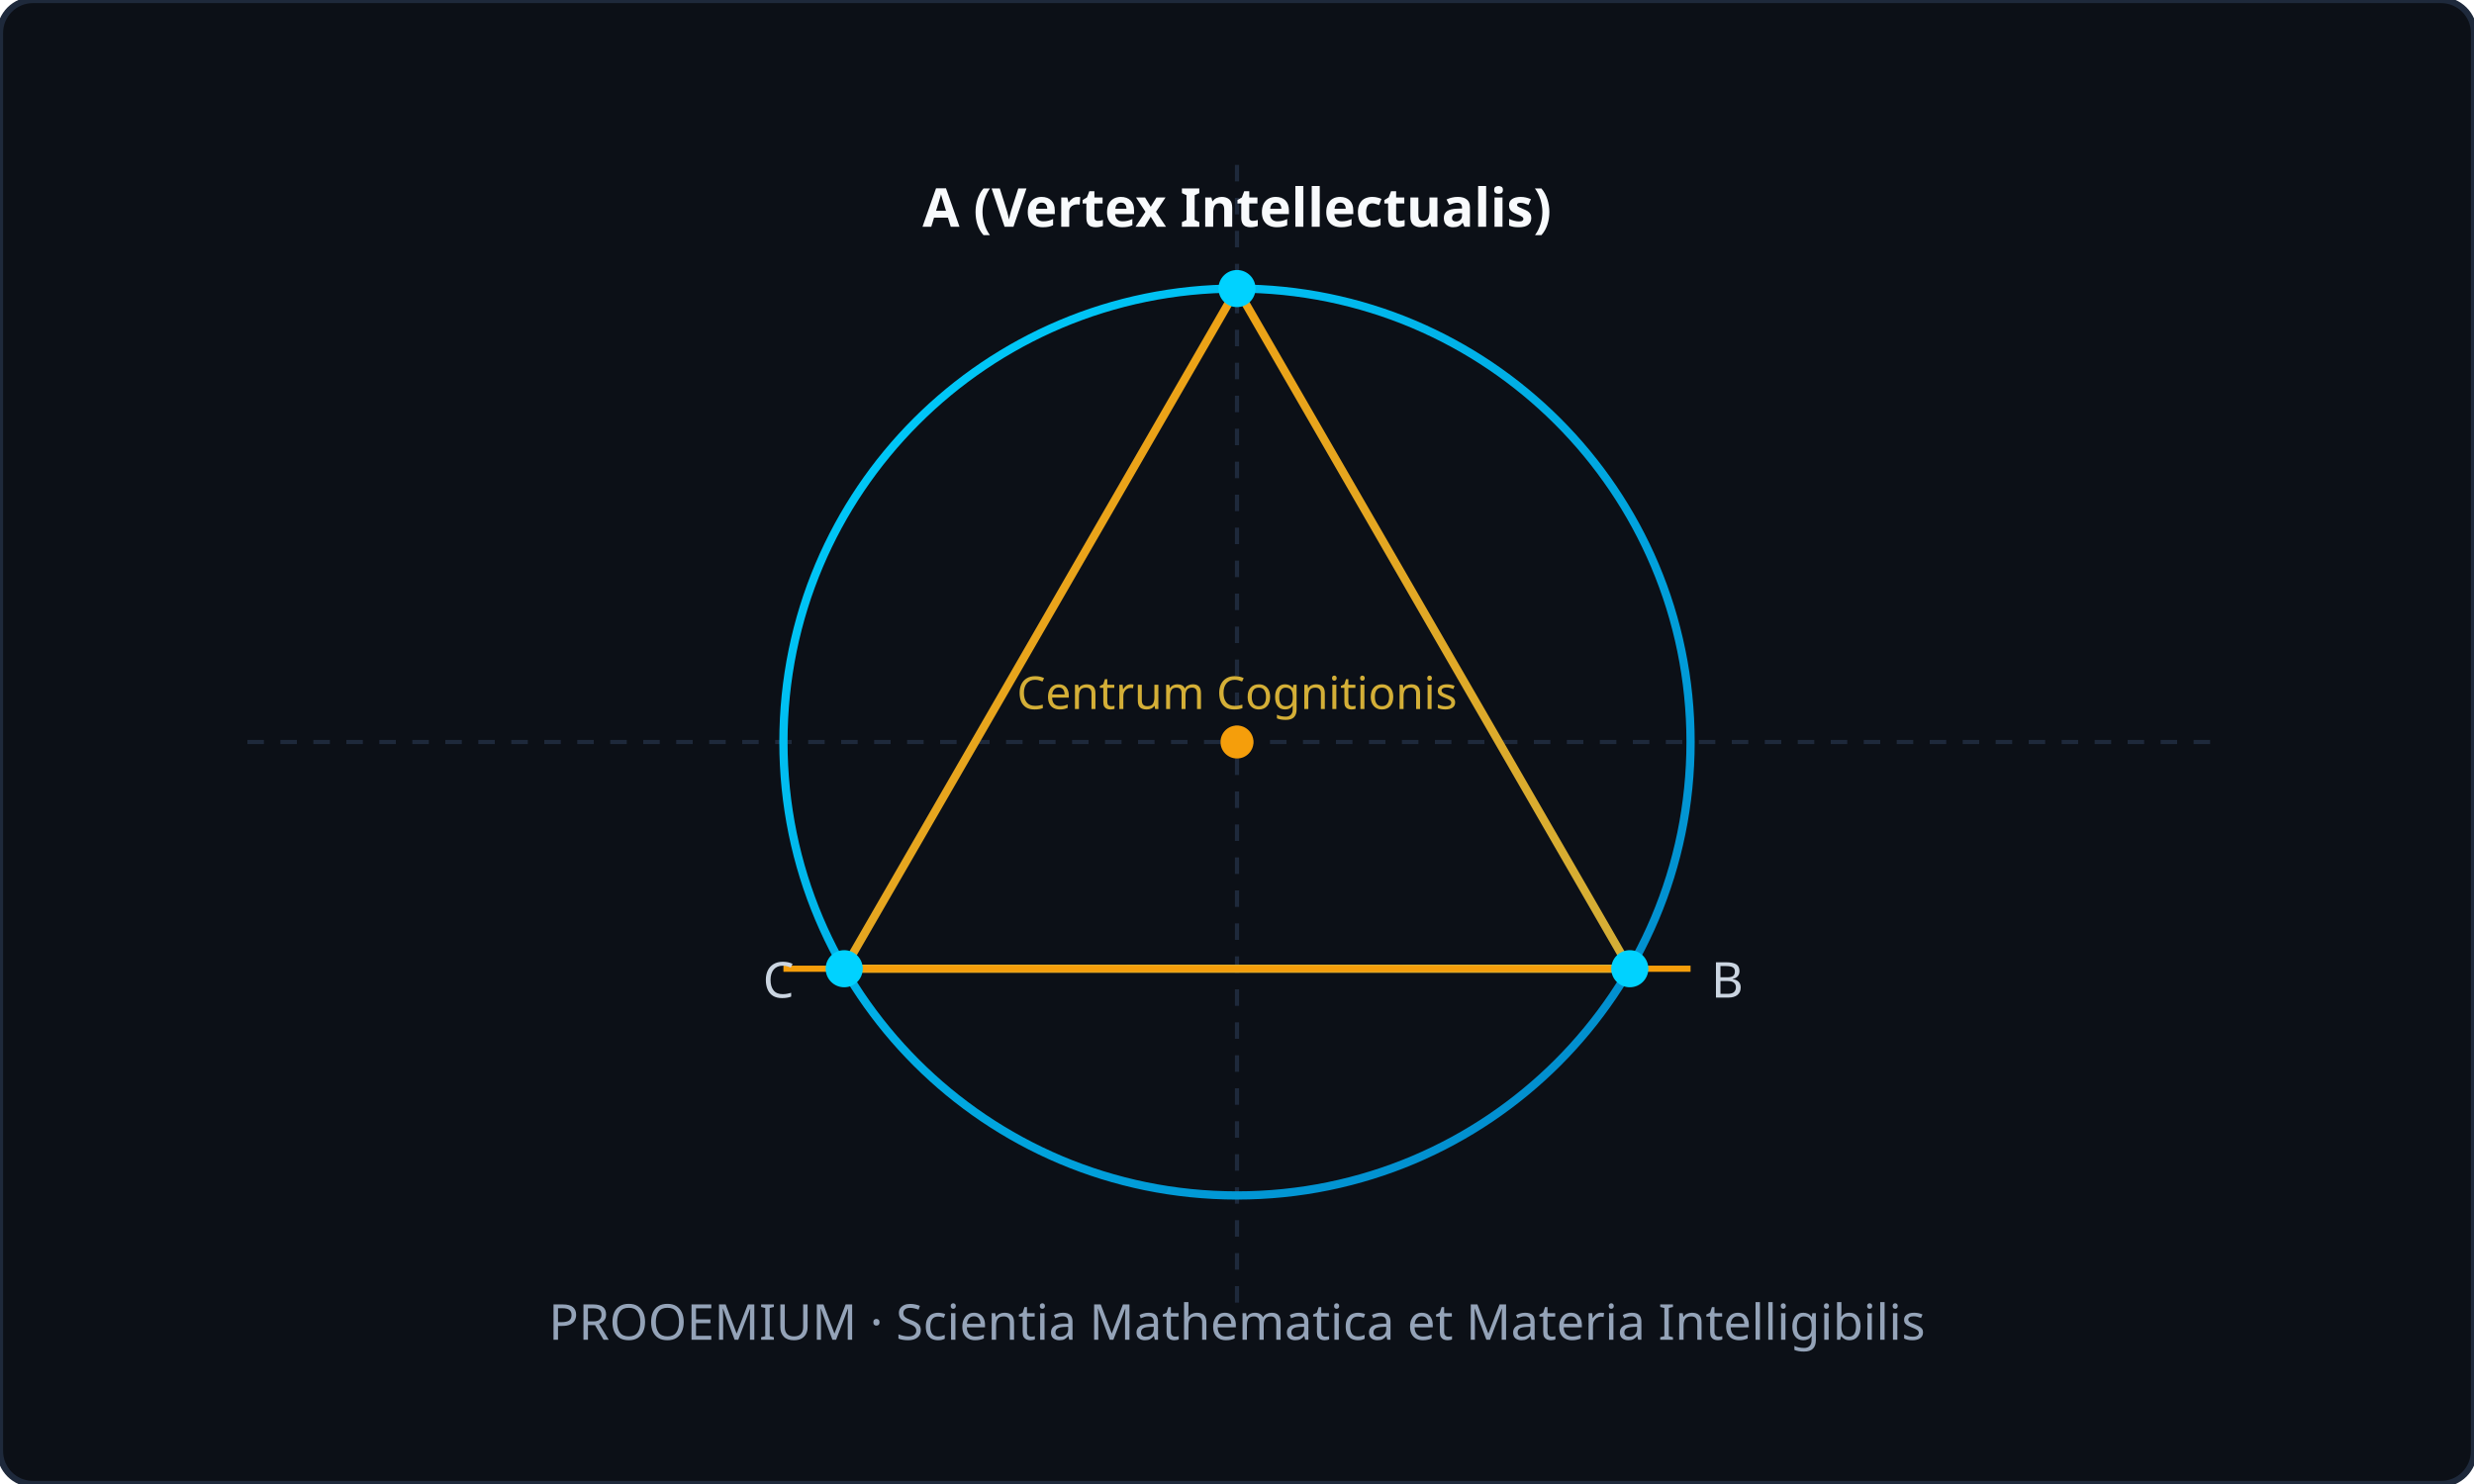
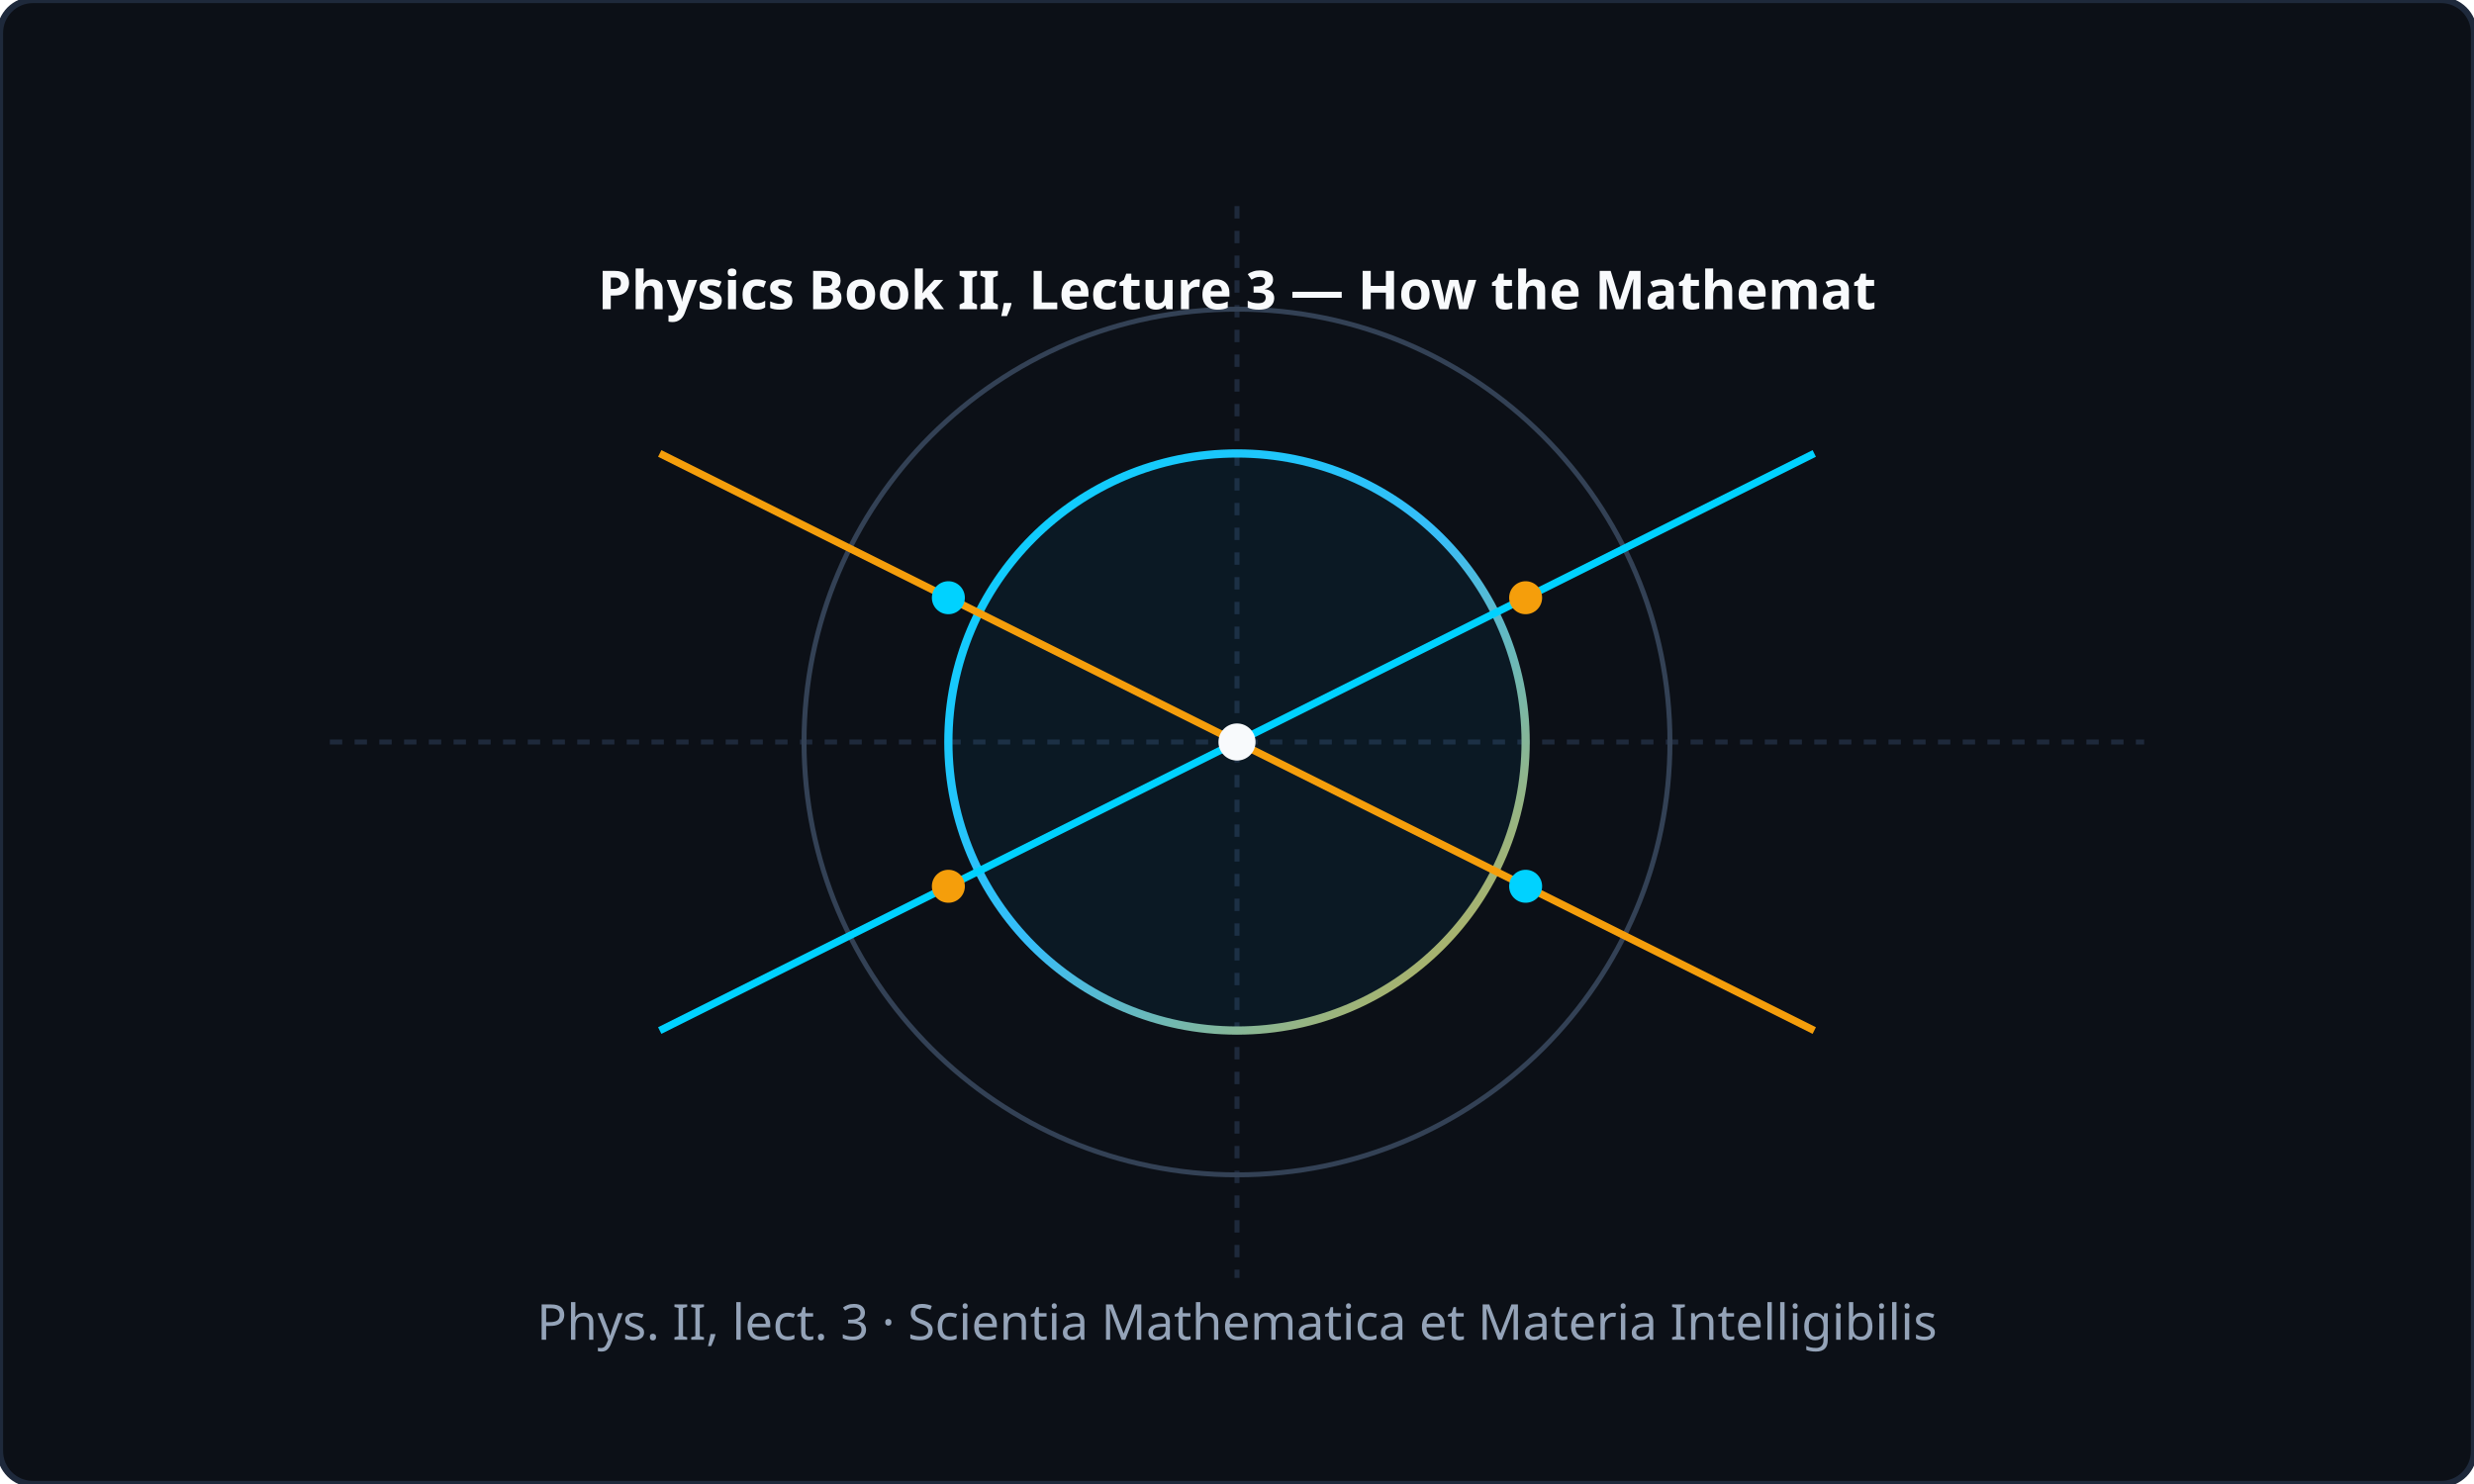
<svg xmlns="http://www.w3.org/2000/svg" viewBox="0 0 600 360" width="100%" height="auto">
  <rect width="600" height="360" rx="8" fill="#0c1017" stroke="#1e293b" stroke-width="1.5" />
  <defs>
-     <linearGradient id="goldGrad" x1="0%" y1="0%" x2="100%" y2="100%">
-       <stop offset="0%" stop-color="#f59e0b" />
+     <linearGradient id="geomGrad" x1="0%" y1="0%" x2="100%" y2="100%">
+       <stop offset="0%" stop-color="#00d2ff" />
+       <stop offset="50%" stop-color="#38bdf8" />
      <stop offset="100%" stop-color="#d4af37" />
    </linearGradient>
-     <linearGradient id="cyanGrad" x1="0%" y1="0%" x2="100%" y2="100%">
-       <stop offset="0%" stop-color="#00d2ff" />
-       <stop offset="100%" stop-color="#0284c7" />
-     </linearGradient>
  </defs>
-   <line x1="60" y1="180" x2="540" y2="180" stroke="#1e293b" stroke-width="1" stroke-dasharray="4,4" />
-   <line x1="300" y1="40" x2="300" y2="320" stroke="#1e293b" stroke-width="1" stroke-dasharray="4,4" />
-   <circle cx="300" cy="180" r="110" fill="none" stroke="url(#cyanGrad)" stroke-width="2" />
-   <polygon points="300,70 395.26,235 204.74,235" fill="none" stroke="url(#goldGrad)" stroke-width="2" />
-   <line points="300,70 358.78,250.9" stroke="#64748b" stroke-width="1" stroke-dasharray="3,3" />
-   <circle cx="300" cy="180" r="4" fill="#f59e0b" />
-   <line x1="190" y1="235" x2="410" y2="235" stroke="#f59e0b" stroke-width="1.5" />
-   <circle cx="300" cy="70" r="4.5" fill="#00d2ff" />
-   <circle cx="395.26" cy="235" r="4.5" fill="#00d2ff" />
-   <circle cx="204.74" cy="235" r="4.5" fill="#00d2ff" />
-   <text x="300" y="55" fill="#f8fafc" font-size="13" font-family="system-ui, sans-serif" text-anchor="middle" font-weight="600">A (Vertex Intellectualis)</text>
-   <text x="415" y="242" fill="#cbd5e1" font-size="12" font-family="system-ui, sans-serif">B</text>
-   <text x="185" y="242" fill="#cbd5e1" font-size="12" font-family="system-ui, sans-serif">C</text>
-   <text x="300" y="172" fill="#d4af37" font-size="11" font-family="system-ui, sans-serif" text-anchor="middle">Centrum Cognitionis</text>
-   <text x="300" y="325" fill="#94a3b8" font-size="12" font-family="system-ui, sans-serif" text-anchor="middle">PROOEMIUM · Scientia Mathematica et Materia Intelligibilis</text>
+   <line x1="80" y1="180" x2="520" y2="180" stroke="#1e293b" stroke-width="1.2" stroke-dasharray="3,3" />
+   <line x1="300" y1="50" x2="300" y2="310" stroke="#1e293b" stroke-width="1.2" stroke-dasharray="3,3" />
+   <circle cx="300" cy="180" r="105" fill="none" stroke="#334155" stroke-width="1.2" />
+   <circle cx="300" cy="180" r="70" fill="#0284c7" fill-opacity="0.08" stroke="url(#geomGrad)" stroke-width="2" />
+   <line x1="160" y1="110" x2="440" y2="250" stroke="#f59e0b" stroke-width="1.8" />
+   <line x1="160" y1="250" x2="440" y2="110" stroke="#00d2ff" stroke-width="1.8" />
+   <circle cx="300" cy="180" r="4.5" fill="#f8fafc" />
+   <circle cx="230" cy="145" r="4" fill="#00d2ff" />
+   <circle cx="370" cy="215" r="4" fill="#00d2ff" />
+   <circle cx="230" cy="215" r="4" fill="#f59e0b" />
+   <circle cx="370" cy="145" r="4" fill="#f59e0b" />
+   <text x="300" y="75" fill="#f8fafc" font-size="13" font-family="system-ui, sans-serif" text-anchor="middle" font-weight="600">Physics Book II, Lecture 3 — How the Mathemat</text>
+   <text x="300" y="325" fill="#94a3b8" font-size="12" font-family="system-ui, sans-serif" text-anchor="middle">Phys. II, lect. 3 · Scientia Mathematica et Materia Intelligibilis</text>
</svg>
